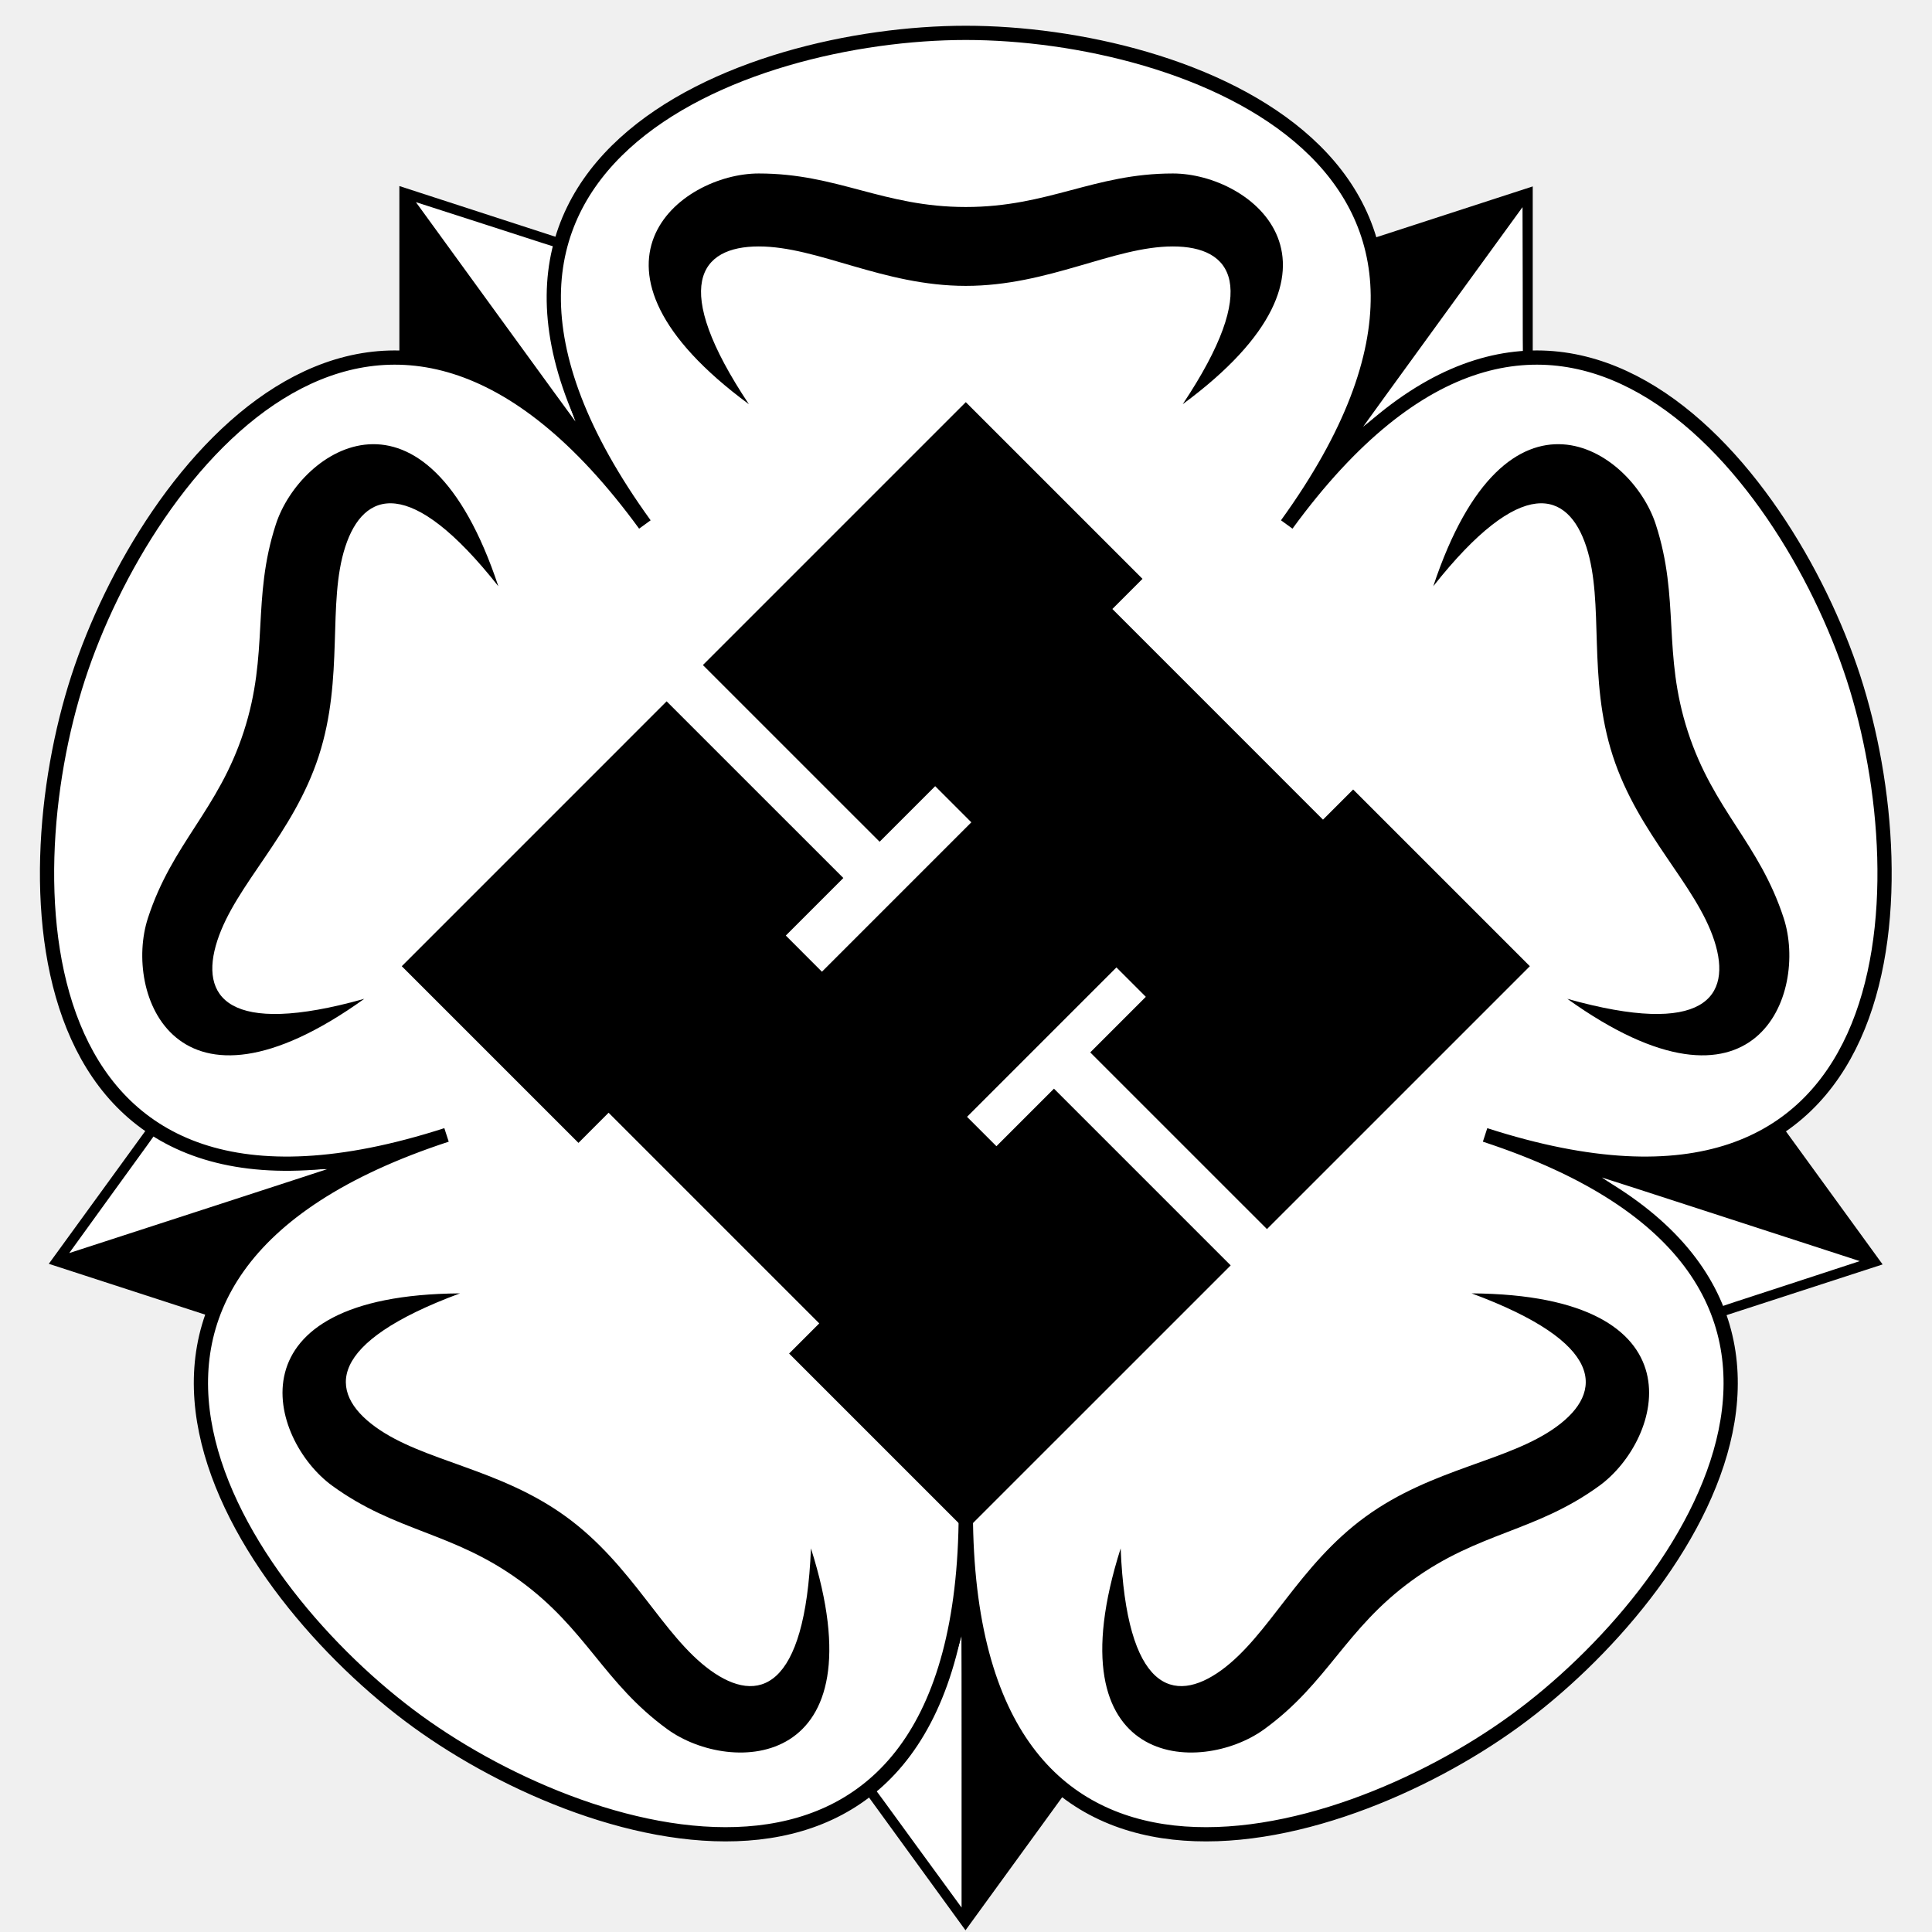
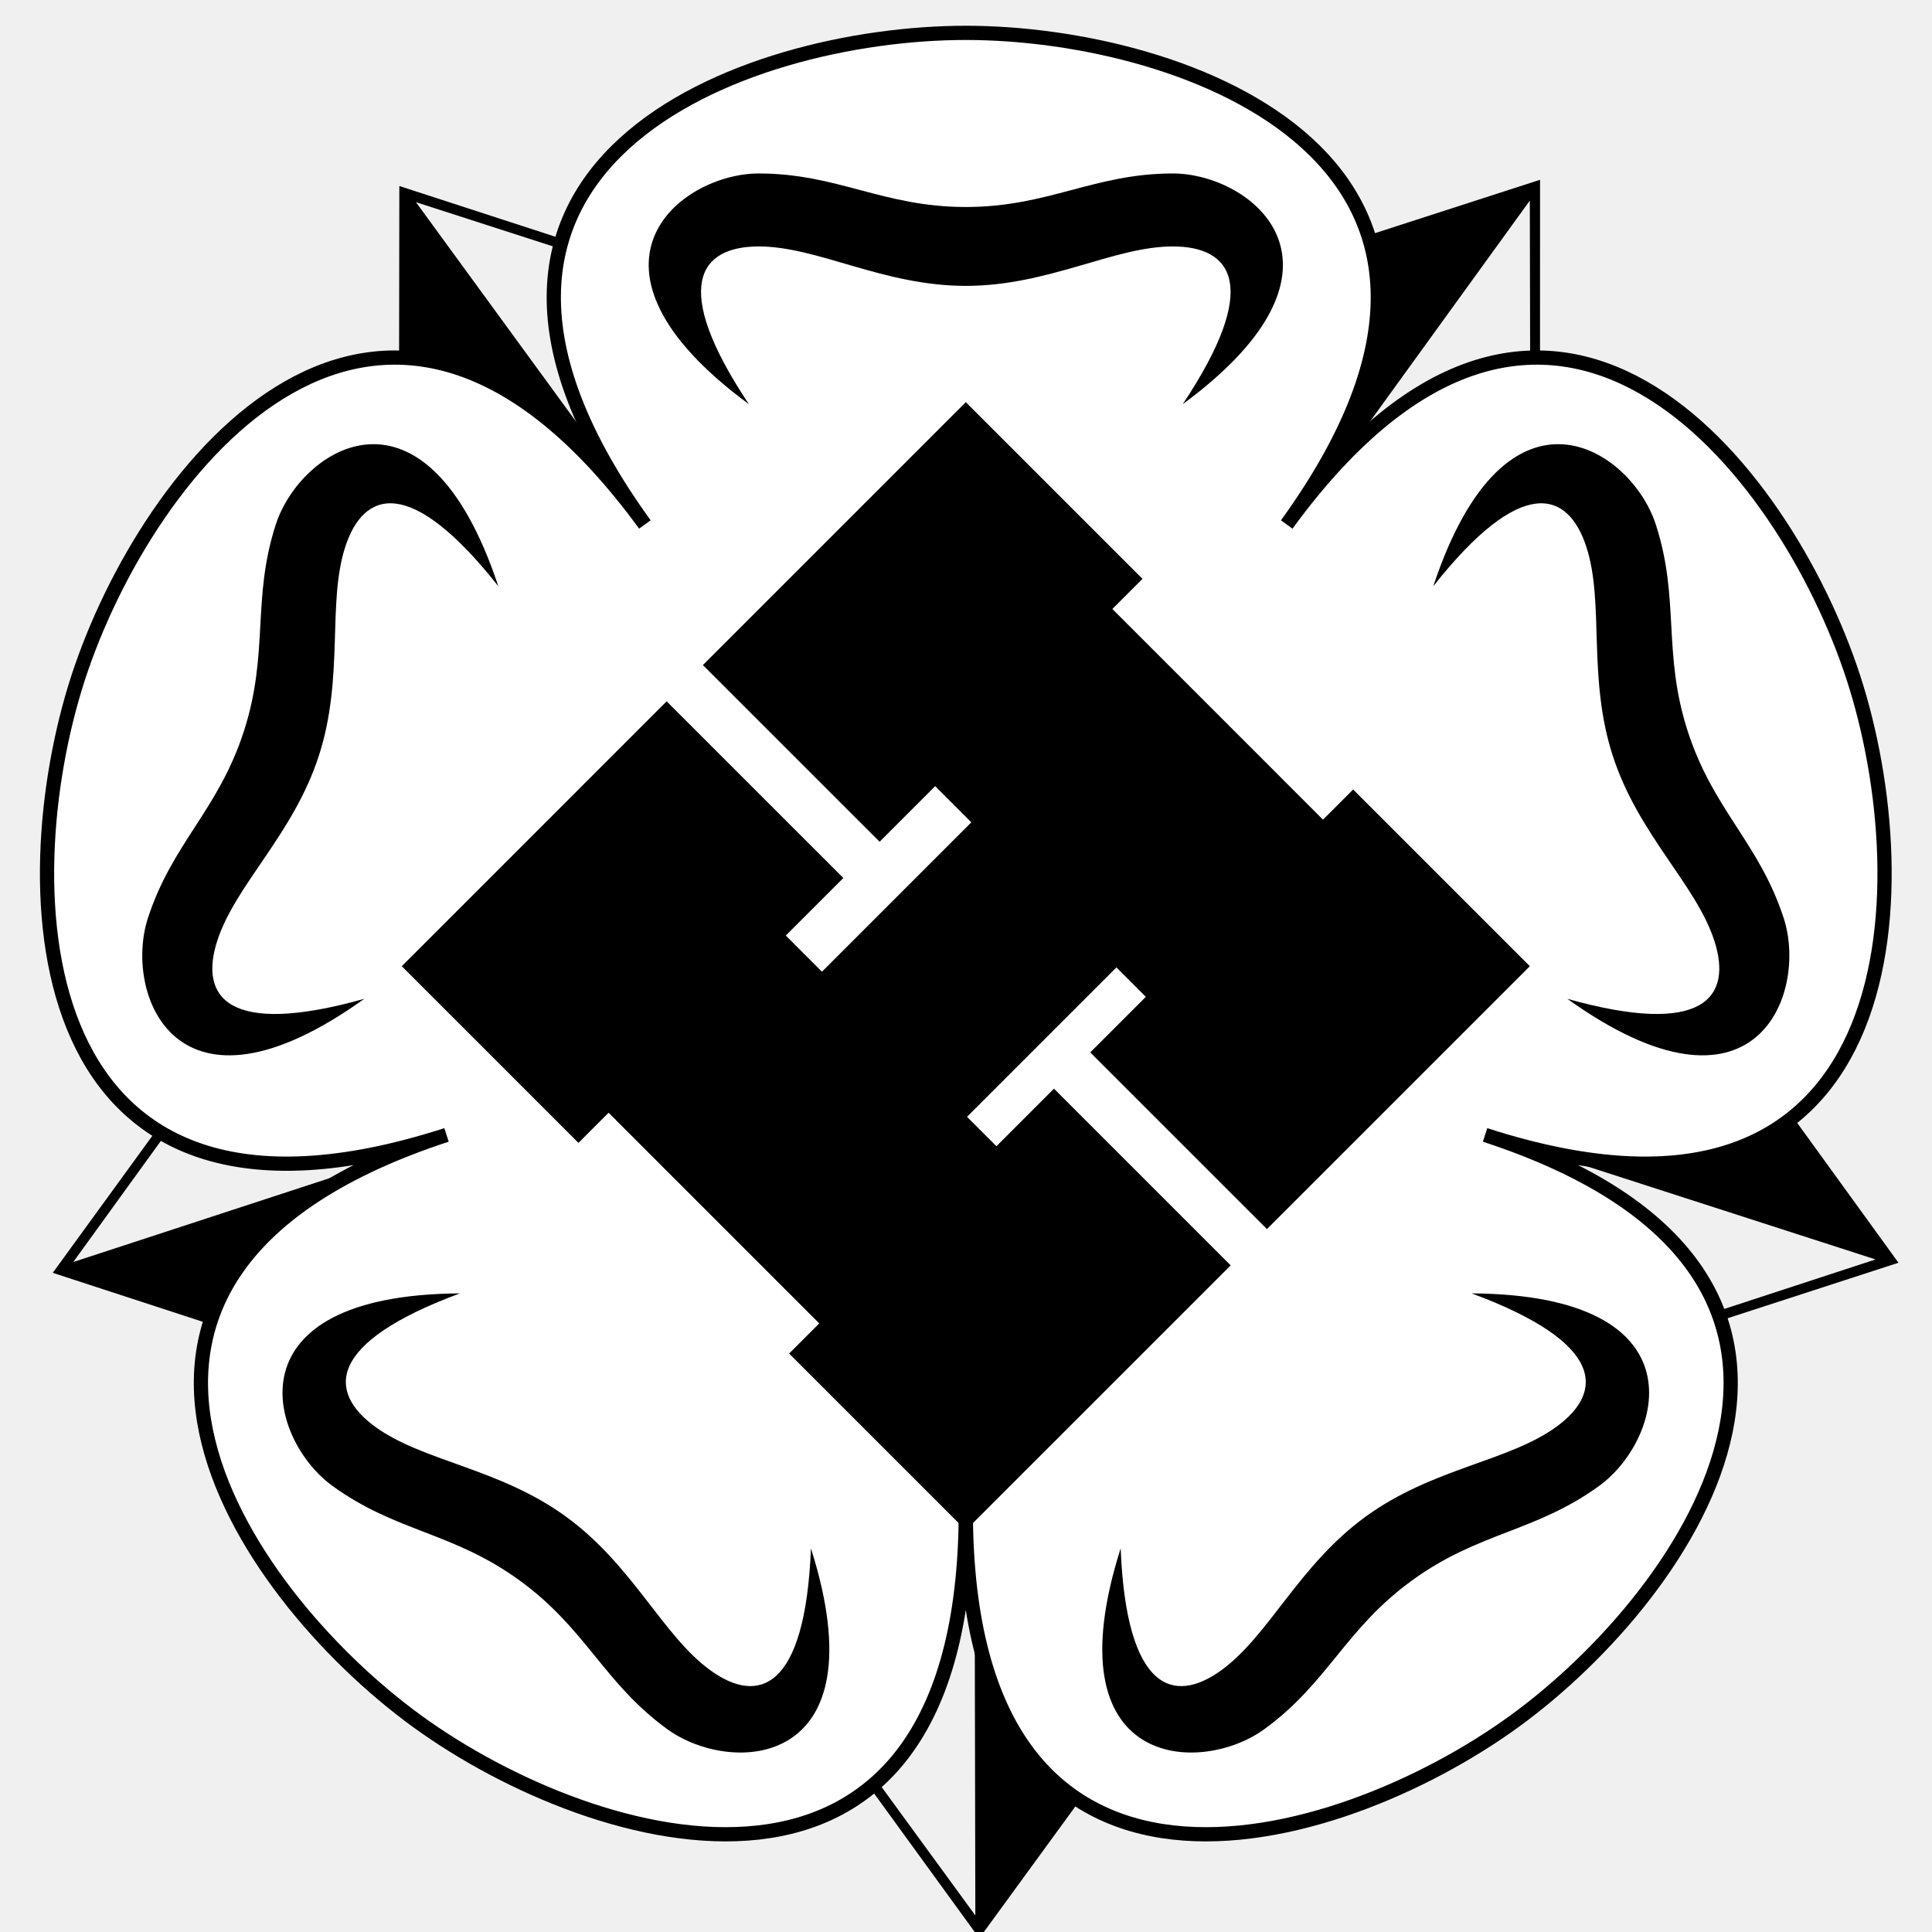
- <svg xmlns="http://www.w3.org/2000/svg" xmlns:ns1="http://www.openswatchbook.org/uri/2009/osb" id="svg2985" version="1.1" width="425.197" height="425.197">
+ <svg xmlns="http://www.w3.org/2000/svg" id="svg2985" version="1.1" width="425.197" height="425.197">
  <defs id="defs2989">
-     <linearGradient id="linearGradient6445" ns1:paint="solid">
+     <linearGradient id="linearGradient6445">
      <stop style="stop-color:#000000;stop-opacity:1;" offset="0" id="stop6447" />
    </linearGradient>
-     <linearGradient id="linearGradient5439" ns1:paint="solid">
+     <linearGradient id="linearGradient5439">
      <stop style="stop-color:#93b76b;stop-opacity:1;" offset="0" id="stop5441" />
    </linearGradient>
  </defs>
+   <g id="g9" style="fill:#000000;stroke:#008000">
+     <path style="display:inline;opacity:1;fill:#000000;stroke:none;stroke-width:1px;stroke-linecap:butt;stroke-linejoin:miter;stroke-opacity:1" d="m 87.829,81.263 0.059,-40.323 38.372,12.474 -0.672,2.064 -34.045,-10.983 42.647,58.45 -1.747,1.278 z" id="path5" />
+     <path style="opacity:1;fill:#000000;stroke:none;stroke-width:1px;stroke-linecap:butt;stroke-linejoin:miter;stroke-opacity:1" d="m 300.568,51.973 38.368,-12.405 -0.006,40.349 -2.171,-0.002 -0.075,-35.772 -42.411,58.622 -1.756,-1.267 z" id="path6" />
+     <path style="opacity:1;fill:#000000;stroke:none;stroke-width:1px;stroke-linecap:butt;stroke-linejoin:miter;stroke-opacity:1" d="m 394.164,245.249 23.654,32.657 -38.376,12.463 -0.669,-2.065 33.999,-11.125 -68.858,-22.22 0.662,-2.061 z" id="path7" />
+     <path style="opacity:1;fill:#000000;stroke:none;stroke-width:1px;stroke-linecap:butt;stroke-linejoin:miter;stroke-opacity:1" d="m 239.27,393.989 -23.749,32.588 -23.711,-32.646 1.757,-1.274 21.087,28.897 -0.146,-72.354 2.165,-0.007 z" id="path8" />
+     <path style="opacity:1;fill:#000000;stroke:none;stroke-width:1px;stroke-linecap:butt;stroke-linejoin:miter;stroke-opacity:1" d="m 49.945,292.64 -38.332,-12.516 23.721,-32.639 1.755,1.277 -20.966,28.984 68.768,-22.497 0.676,2.057 z" id="path9" />
+   </g>
+   <path id="path5635" style="display:inline;fill:#ffffff;fill-opacity:1;stroke:#000000;stroke-width:7.087;stroke-linecap:butt;stroke-linejoin:miter;stroke-miterlimit:4;stroke-dasharray:none;stroke-opacity:1" d="M 557.759,466.307 C 591.751,361.691 709.192,210.587 840.105,389.924 710,210 890,145 1000,145 c 110,0 290,65 159.895,244.924 130.913,-179.337 248.355,-28.233 282.346,76.384 33.992,104.616 27.796,295.892 -183.526,227.755 211.013,69.087 103.597,227.475 14.605,292.131 -88.992,64.656 -272.821,117.872 -273.32,-104.164 C 999.501,1104.064 815.672,1050.849 726.68,986.193 637.688,921.537 530.271,763.149 741.285,694.062 529.962,762.2 523.767,570.923 557.759,466.307 Z" transform="matrix(0.4417424,0,0,0.4417424,-229.1872,-56.82026)" />
  <g id="g3940" transform="matrix(0.4339877,0,0,0.4339877,-19.34526,-22.08666)">
-     <g style="fill:#ffffff;stroke:#000000" id="g6210">
-       <g style="fill:#ffffff;stroke:#000000" id="g5864" transform="matrix(-0.809017,0.5877853,-0.5877853,-0.809017,1701.914,446.5813)">
-         <path style="fill:#ffffff;stroke:#000000;stroke-width:5;stroke-linecap:butt;stroke-linejoin:miter;stroke-miterlimit:4;stroke-opacity:1;stroke-dasharray:none" d="m 1182.582,358.697 100.599,-138.463" id="path5866" />
-         <path id="path5868" d="m 1197.538,335.154 c 0.148,-0.121 18.871,-25.828 41.607,-57.126 l 41.334,-56.908 -38.171,12.301 c -20.994,6.765 -38.205,12.367 -38.245,12.45 -0.041,0.081 0.452,2.319 1.097,4.973 3.775,15.546 4.357,30.968 1.801,47.642 -1.627,10.611 -4.641,22.284 -8.395,32.515 -1.396,3.805 -1.597,4.613 -1.03,4.151 l 0,0 z" style="fill:#000000;fill-opacity:1;stroke:#000000" />
-         <path style="fill:none;stroke:#000000;stroke-width:5;stroke-linecap:square;stroke-linejoin:miter;stroke-miterlimit:4;stroke-opacity:1;stroke-dasharray:none" d="m 1285,305 0,-87 -82.742,26.884" id="path5870" />
-         <path style="fill:#ffffff;fill-opacity:1;stroke:#000000" d="m 1200.001,337.651 c 0.069,-0.178 18.732,-25.929 41.473,-57.223 l 41.347,-56.899 0.096,40.104 c 0.054,22.057 0.044,40.156 -0.022,40.221 -0.064,0.064 -2.345,0.287 -5.069,0.494 -15.951,1.214 -30.799,5.425 -45.866,13.01 -9.588,4.826 -19.759,11.3 -28.33,18.032 -3.188,2.504 -3.894,2.944 -3.63,2.263 l 0,0 z" id="path5872" />
-       </g>
-       <g style="fill:#ffffff;stroke:#000000" transform="matrix(-0.809017,-0.5877853,0.5877853,-0.809017,984.8158,1622.152)" id="g5854">
-         <path id="path5856" d="m 1182.582,358.697 100.599,-138.463" style="fill:#ffffff;stroke:#000000;stroke-width:5;stroke-linecap:butt;stroke-linejoin:miter;stroke-miterlimit:4;stroke-opacity:1;stroke-dasharray:none" />
-         <path style="fill:#000000;fill-opacity:1;stroke:#000000" d="m 1197.538,335.154 c 0.148,-0.121 18.871,-25.828 41.607,-57.126 l 41.334,-56.908 -38.171,12.301 c -20.994,6.765 -38.205,12.367 -38.245,12.45 -0.041,0.081 0.452,2.319 1.097,4.973 3.775,15.546 4.357,30.968 1.801,47.642 -1.627,10.611 -4.641,22.284 -8.395,32.515 -1.396,3.805 -1.597,4.613 -1.03,4.151 l 0,0 z" id="path5858" />
-         <path id="path5860" d="m 1285,305 0,-87 -82.742,26.884" style="fill:none;stroke:#000000;stroke-width:5;stroke-linecap:square;stroke-linejoin:miter;stroke-miterlimit:4;stroke-opacity:1;stroke-dasharray:none" />
-         <path id="path5862" d="m 1200.001,337.651 c 0.069,-0.178 18.732,-25.929 41.473,-57.223 l 41.347,-56.899 0.096,40.104 c 0.054,22.057 0.044,40.156 -0.022,40.221 -0.064,0.064 -2.345,0.287 -5.069,0.494 -15.951,1.214 -30.799,5.425 -45.866,13.01 -9.588,4.826 -19.759,11.3 -28.33,18.032 -3.188,2.504 -3.894,2.944 -3.63,2.263 l 0,0 z" style="fill:#ffffff;fill-opacity:1;stroke:#000000" />
-       </g>
-       <g style="fill:#ffffff;stroke:#000000" id="g5844" transform="matrix(0.309017,-0.9510565,0.9510565,0.309017,-354.8136,1303.422)">
-         <path style="fill:#ffffff;stroke:#000000;stroke-width:5;stroke-linecap:butt;stroke-linejoin:miter;stroke-miterlimit:4;stroke-opacity:1;stroke-dasharray:none" d="m 1182.582,358.697 100.599,-138.463" id="path5846" />
-         <path id="path5848" d="m 1197.538,335.154 c 0.148,-0.121 18.871,-25.828 41.607,-57.126 l 41.334,-56.908 -38.171,12.301 c -20.994,6.765 -38.205,12.367 -38.245,12.45 -0.041,0.081 0.452,2.319 1.097,4.973 3.775,15.546 4.357,30.968 1.801,47.642 -1.627,10.611 -4.641,22.284 -8.395,32.515 -1.396,3.805 -1.597,4.613 -1.03,4.151 l 0,0 z" style="fill:#000000;fill-opacity:1;stroke:#000000" />
-         <path style="fill:none;stroke:#000000;stroke-width:5;stroke-linecap:square;stroke-linejoin:miter;stroke-miterlimit:4;stroke-opacity:1;stroke-dasharray:none" d="m 1285,305 0,-87 -82.742,26.884" id="path5850" />
-         <path style="fill:#ffffff;fill-opacity:1;stroke:#000000" d="m 1200.001,337.651 c 0.069,-0.178 18.732,-25.929 41.473,-57.223 l 41.347,-56.899 0.096,40.104 c 0.054,22.057 0.044,40.156 -0.022,40.221 -0.064,0.064 -2.345,0.287 -5.069,0.494 -15.951,1.214 -30.799,5.425 -45.866,13.01 -9.588,4.826 -19.759,11.3 -28.33,18.032 -3.188,2.504 -3.894,2.944 -3.63,2.263 l 0,0 z" id="path5852" />
-       </g>
-       <g style="fill:#ffffff;stroke:#000000" id="g5838" transform="translate(-465.6521,-69.13386)">
-         <path id="path2999-1-7" d="m 1182.582,358.697 100.599,-138.463" style="fill:#ffffff;stroke:#000000;stroke-width:5;stroke-linecap:butt;stroke-linejoin:miter;stroke-miterlimit:4;stroke-opacity:1;stroke-dasharray:none" />
-         <path style="fill:#000000;fill-opacity:1;stroke:#000000" d="m 1197.538,335.154 c 0.148,-0.121 18.871,-25.828 41.607,-57.126 l 41.334,-56.908 -38.171,12.301 c -20.994,6.765 -38.205,12.367 -38.245,12.45 -0.041,0.081 0.452,2.319 1.097,4.973 3.775,15.546 4.357,30.968 1.801,47.642 -1.627,10.611 -4.641,22.284 -8.395,32.515 -1.396,3.805 -1.597,4.613 -1.03,4.151 l 0,0 z" id="path5816" />
-         <path id="path5792" d="m 1285,305 0,-87 -82.742,26.884" style="fill:none;stroke:#000000;stroke-width:5;stroke-linecap:square;stroke-linejoin:miter;stroke-miterlimit:4;stroke-opacity:1;stroke-dasharray:none" />
-         <path id="path5814" d="m 1200.001,337.651 c 0.069,-0.178 18.732,-25.929 41.473,-57.223 l 41.347,-56.899 0.096,40.104 c 0.054,22.057 0.044,40.156 -0.022,40.221 -0.064,0.064 -2.345,0.287 -5.069,0.494 -15.951,1.214 -30.799,5.425 -45.866,13.01 -9.588,4.826 -19.759,11.3 -28.33,18.032 -3.188,2.504 -3.894,2.944 -3.63,2.263 l 0,0 z" style="fill:#ffffff;fill-opacity:1;stroke:#000000" />
-       </g>
-       <g style="fill:#ffffff;stroke:#000000" transform="matrix(0.309017,0.9510565,-0.9510565,0.309017,805.4755,-598.6908)" id="g5874">
-         <path id="path5876" d="m 1182.582,358.697 100.599,-138.463" style="fill:#ffffff;stroke:#000000;stroke-width:5;stroke-linecap:butt;stroke-linejoin:miter;stroke-miterlimit:4;stroke-opacity:1;stroke-dasharray:none" />
-         <path style="fill:#000000;fill-opacity:1;stroke:#000000" d="m 1197.538,335.154 c 0.148,-0.121 18.871,-25.828 41.607,-57.126 l 41.334,-56.908 -38.171,12.301 c -20.994,6.765 -38.205,12.367 -38.245,12.45 -0.041,0.081 0.452,2.319 1.097,4.973 3.775,15.546 4.357,30.968 1.801,47.642 -1.627,10.611 -4.641,22.284 -8.395,32.515 -1.396,3.805 -1.597,4.613 -1.03,4.151 l 0,0 z" id="path5878" />
-         <path id="path5880" d="m 1285,305 0,-87 -82.742,26.884" style="fill:none;stroke:#000000;stroke-width:5;stroke-linecap:square;stroke-linejoin:miter;stroke-miterlimit:4;stroke-opacity:1;stroke-dasharray:none" />
-         <path id="path5882" d="m 1200.001,337.651 c 0.069,-0.178 18.732,-25.929 41.473,-57.223 l 41.347,-56.899 0.096,40.104 c 0.054,22.057 0.044,40.156 -0.022,40.221 -0.064,0.064 -2.345,0.287 -5.069,0.494 -15.951,1.214 -30.799,5.425 -45.866,13.01 -9.588,4.826 -19.759,11.3 -28.33,18.032 -3.188,2.504 -3.894,2.944 -3.63,2.263 l 0,0 z" style="fill:#ffffff;fill-opacity:1;stroke:#000000" />
-       </g>
+     <g style="display:inline;fill:#000000;stroke:none" id="g6179">
+       <path id="path5672" d="m 639.348,175.866 c -30,0 -63.001,20 -105,20 -42,0 -75,-20 -105,-20 -30,0 -45,20 -5,80 -95,-70 -35,-117 5,-117 40,0 63,17 105,17 41.999,0 65,-17 105,-17 40,0 100,47 5,117 40,-60 25,-80 -5,-80 z" style="fill:#000000;fill-opacity:1;stroke:none" />
+       <path style="fill:#000000;fill-opacity:1;stroke:none" d="m 1105,245 c -30,0 -63.001,20 -105,20 -42,0 -75,-20 -105,-20 -30,0 -45,20 -5,80 -95,-70 -35,-117 5,-117 40,0 63,17 105,17 41.999,0 65,-17 105,-17 40,0 100,47 5,117 40,-60 25,-80 -5,-80 z" id="path5766" transform="rotate(-72,719.5967,895.8907)" />
+       <path id="path5772" d="m 1105,245 c -30,0 -63.001,20 -105,20 -42,0 -75,-20 -105,-20 -30,0 -45,20 -5,80 -95,-70 -35,-117 5,-117 40,0 63,17 105,17 41.999,0 65,-17 105,-17 40,0 100,47 5,117 40,-60 25,-80 -5,-80 z" style="fill:#000000;fill-opacity:1;stroke:none" transform="rotate(-144,755.9425,651.0828)" />
+       <path style="fill:#000000;fill-opacity:1;stroke:none" d="m 1105,245 c -30,0 -63.001,20 -105,20 -42,0 -75,-20 -105,-20 -30,0 -45,20 -5,80 -95,-70 -35,-117 5,-117 40,0 63,17 105,17 41.999,0 65,-17 105,-17 40,0 100,47 5,117 40,-60 25,-80 -5,-80 z" id="path5778" transform="rotate(144,778.4054,499.7833)" />
+       <path id="path5784" d="m 1105,245 c -30,0 -63.001,20 -105,20 -42,0 -75,-20 -105,-20 -30,0 -45,20 -5,80 -95,-70 -35,-117 5,-117 40,0 63,17 105,17 41.999,0 65,-17 105,-17 40,0 100,47 5,117 40,-60 25,-80 -5,-80 z" style="fill:#000000;fill-opacity:1;stroke:none" transform="rotate(72,814.7513,254.9755)" />
    </g>
-     <g transform="matrix(1.017869,0,0,1.017869,-483.5206,-80.03362)" style="fill:#ffffff;fill-opacity:1;stroke:#000000;stroke-width:7.087;stroke-miterlimit:4;stroke-opacity:1;stroke-dasharray:none" id="g5637">
-       <path id="path5635" style="fill:#ffffff;fill-opacity:1;stroke:#000000;stroke-width:7.087;stroke-linecap:butt;stroke-linejoin:miter;stroke-miterlimit:4;stroke-opacity:1;stroke-dasharray:none" d="M 557.759,466.307 C 591.751,361.691 709.192,210.587 840.105,389.924 710,210 890,145 1000,145 c 110,0 290,65 159.895,244.924 130.913,-179.337 248.355,-28.233 282.346,76.384 33.992,104.616 27.796,295.892 -183.526,227.755 211.013,69.087 103.597,227.475 14.605,292.131 -88.992,64.656 -272.821,117.872 -273.32,-104.164 C 999.501,1104.064 815.672,1050.849 726.68,986.193 637.688,921.537 530.271,763.149 741.285,694.062 529.962,762.2 523.767,570.923 557.759,466.307 z" />
-     </g>
-     <g style="fill:#ffffff;stroke:#000000;stroke-width:1.935;stroke-miterlimit:4;stroke-dasharray:none" transform="matrix(4.248341,0,0,4.248341,-2842.182,-1616.206)" id="g5422">
-       <g style="fill:#000000;stroke:none" id="g5388" transform="matrix(1.622273,0,0,1.622273,702.3181,415.2756)">
-         <path style="fill:#000000;stroke:none" d="M 57,98.501 43.999,85.5 46.217,83.282 30.717,67.781 28.499,70 15.498,57 34.987,37.51 l 13.002,13 -4.234,4.235 2.66,2.661 10.992,-10.993 -2.66,-2.66 -4.089,4.089 L 37.656,34.841 57,15.497 70.001,28.498 67.784,30.716 83.282,46.216 85.501,43.998 98.503,57 79.159,76.343 66.157,63.342 70.246,59.253 68.083,57.09 57.091,68.083 59.253,70.245 63.487,66.011 76.49,79.014 57,98.501 z" id="path5390" />
-       </g>
-     </g>
-     <g style="fill:#000000;stroke:none" id="g6179">
-       <path id="path5672" d="m 639.348,175.866 c -30,0 -63.001,20 -105,20 -42,0 -75,-20 -105,-20 -30,0 -45,20 -5,80 -95,-70 -35,-117 5,-117 40,0 63,17 105,17 41.999,0 65,-17 105,-17 40,0 100,47 5,117 40,-60 25,-80 -5,-80 z" style="fill:#000000;fill-opacity:1;stroke:none" />
-       <path style="fill:#000000;fill-opacity:1;stroke:none" d="m 1105,245 c -30,0 -63.001,20 -105,20 -42,0 -75,-20 -105,-20 -30,0 -45,20 -5,80 -95,-70 -35,-117 5,-117 40,0 63,17 105,17 41.999,0 65,-17 105,-17 40,0 100,47 5,117 40,-60 25,-80 -5,-80 z" id="path5766" transform="matrix(0.309017,-0.9510565,0.9510565,0.309017,-354.8136,1303.422)" />
-       <path id="path5772" d="m 1105,245 c -30,0 -63.001,20 -105,20 -42,0 -75,-20 -105,-20 -30,0 -45,20 -5,80 -95,-70 -35,-117 5,-117 40,0 63,17 105,17 41.999,0 65,-17 105,-17 40,0 100,47 5,117 40,-60 25,-80 -5,-80 z" style="fill:#000000;fill-opacity:1;stroke:none" transform="matrix(-0.809017,-0.5877853,0.5877853,-0.809017,984.8159,1622.152)" />
-       <path style="fill:#000000;fill-opacity:1;stroke:none" d="m 1105,245 c -30,0 -63.001,20 -105,20 -42,0 -75,-20 -105,-20 -30,0 -45,20 -5,80 -95,-70 -35,-117 5,-117 40,0 63,17 105,17 41.999,0 65,-17 105,-17 40,0 100,47 5,117 40,-60 25,-80 -5,-80 z" id="path5778" transform="matrix(-0.809017,0.5877853,-0.5877853,-0.809017,1701.914,446.5812)" />
-       <path id="path5784" d="m 1105,245 c -30,0 -63.001,20 -105,20 -42,0 -75,-20 -105,-20 -30,0 -45,20 -5,80 -95,-70 -35,-117 5,-117 40,0 63,17 105,17 41.999,0 65,-17 105,-17 40,0 100,47 5,117 40,-60 25,-80 -5,-80 z" style="fill:#000000;fill-opacity:1;stroke:none" transform="matrix(0.309017,0.9510565,-0.9510565,0.309017,805.4754,-598.6908)" />
-     </g>
-     <path transform="matrix(1.046499,0,0,1.046499,1.518515,-18.88032)" d="m 977.168,534.871 c 0,258.476 -209.536,468.012 -468.012,468.012 -258.476,0 -468.012,-209.536 -468.012,-468.012 0,-258.476 209.536,-468.012 468.012,-468.012 258.476,0 468.012,209.536 468.012,468.012" id="path3170" style="fill:none;stroke:none" />
+     <path style="fill:#000000;stroke:none;stroke-width:1.935;stroke-miterlimit:4;stroke-dasharray:none" d="M 57,98.501 43.999,85.5 46.217,83.282 30.717,67.781 28.499,70 15.498,57 34.987,37.51 l 13.002,13 -4.234,4.235 2.66,2.661 10.992,-10.993 -2.66,-2.66 -4.089,4.089 L 37.656,34.841 57,15.497 70.001,28.498 67.784,30.716 83.282,46.216 85.501,43.998 98.503,57 79.159,76.343 66.157,63.342 70.246,59.253 68.083,57.09 57.091,68.083 59.253,70.245 63.487,66.011 76.49,79.014 57,98.501 z" id="path5390" transform="matrix(6.89197,0,0,6.89197,141.5043,148.0265)" />
  </g>
</svg>
